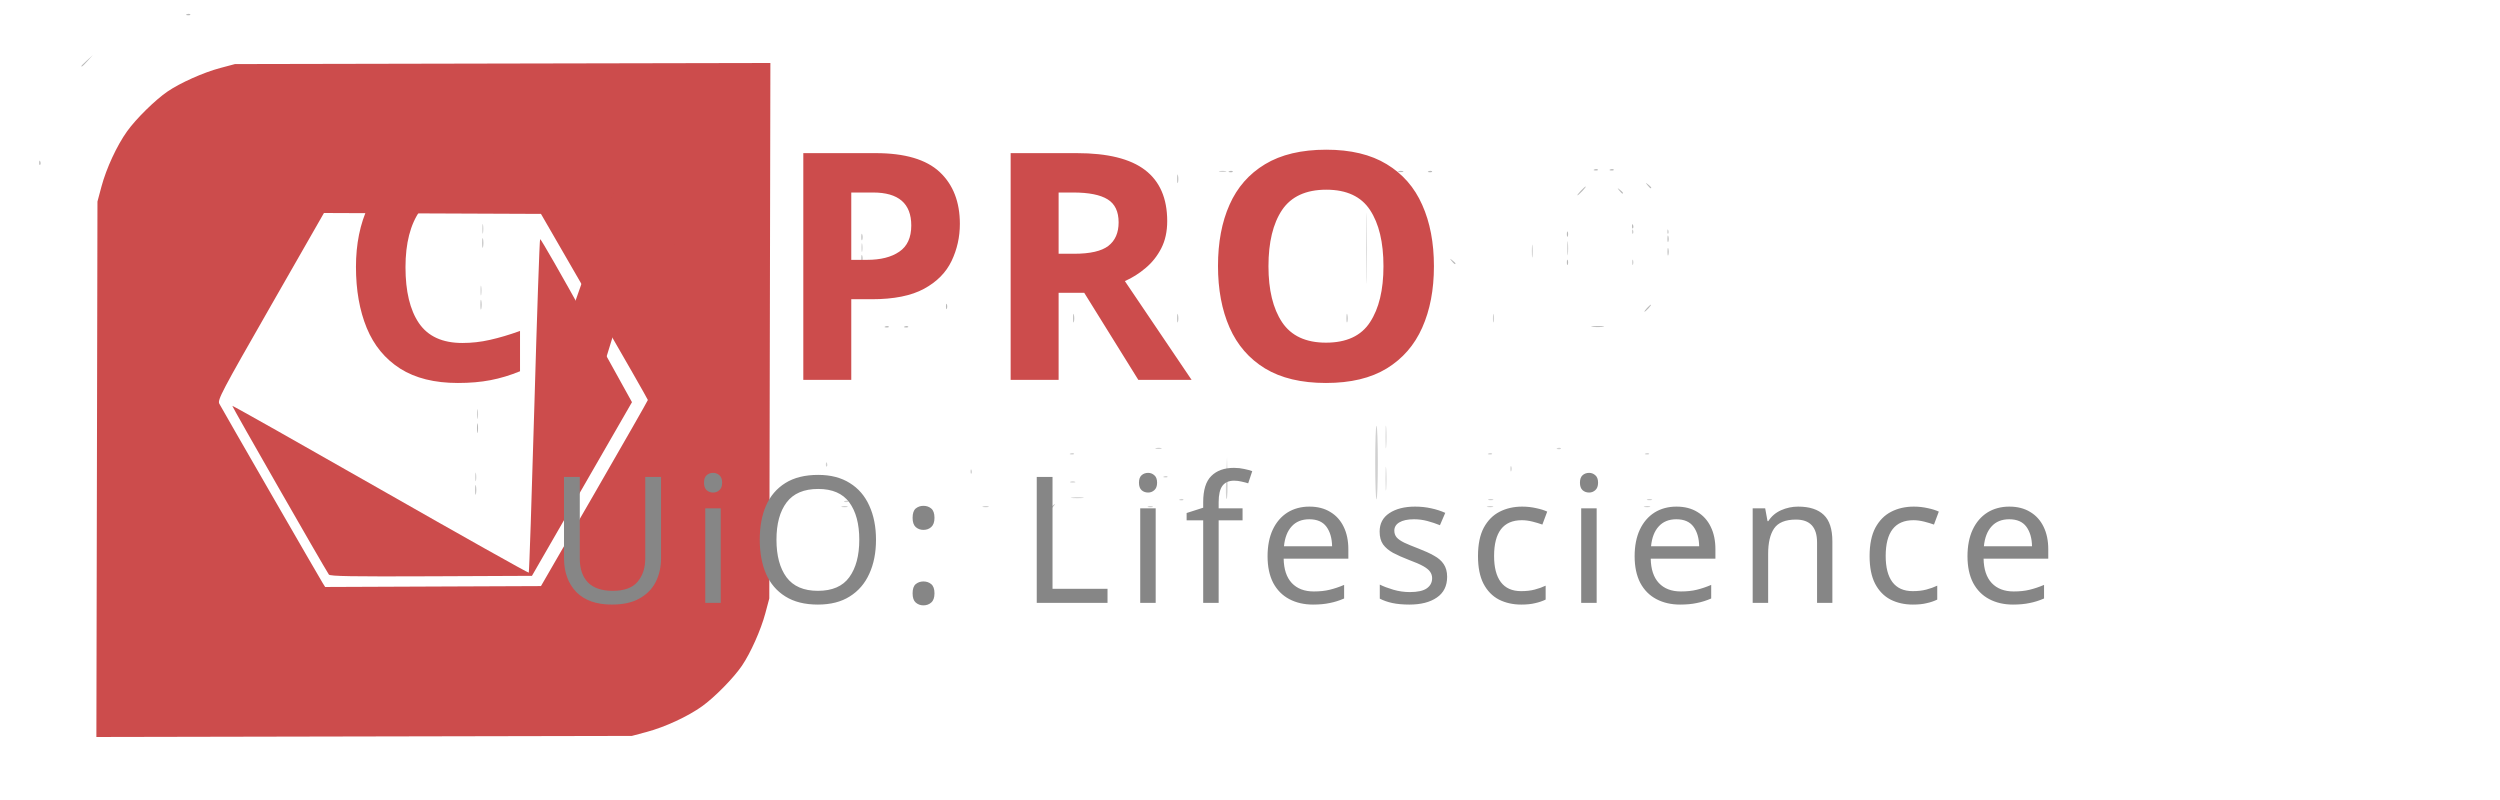
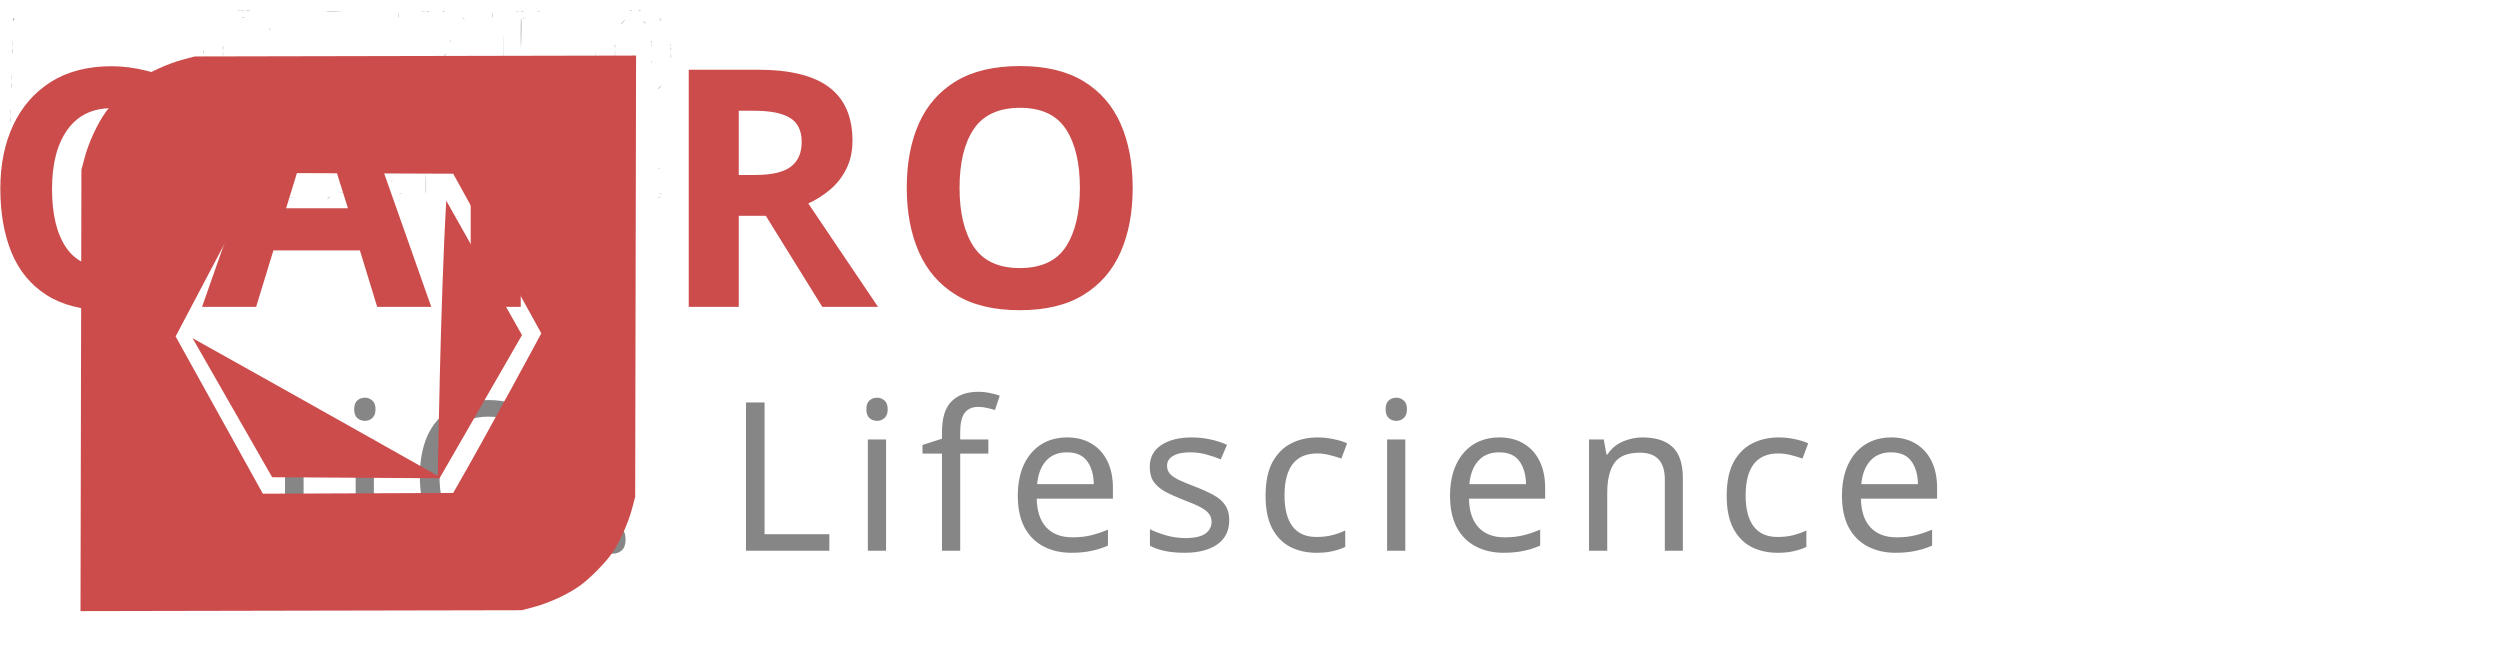
- <svg xmlns="http://www.w3.org/2000/svg" width="250mm" height="80mm" viewBox="0 0 250 80" version="1.1" id="svg5" xml:space="preserve">
+ <svg xmlns="http://www.w3.org/2000/svg" width="450mm" height="120mm" viewBox="0 0 450 120" version="1.1" id="svg5" xml:space="preserve">
  <defs id="defs2" />
-   <g id="layer1" transform="translate(-18.21216,-113.8521)">
+   <g id="layer1" transform="translate(-64.26233,-128.9512)">
    <text xml:space="preserve" style="font-size:14.111px;line-height:1.25;font-family:'Gill Sans';-inkscape-font-specification:'Gill Sans';text-align:center;word-spacing:0px;text-anchor:middle;stroke-width:0.265" x="39.04" y="117.544" id="text290">
      <tspan id="tspan288" style="stroke-width:0.265" x="39.04" y="117.544" />
    </text>
    <g id="g4621" transform="translate(4.066288,3.133761)">
      <path style="fill:#d0d0d0;fill-opacity:1;stroke-width:1" d="m 46.67,163.28 c 2.789,-0.027 7.353,-0.027 10.142,0 2.789,0.027 0.507,0.05 -5.071,0.05 -5.578,0 -7.86,-0.022 -5.071,-0.05 z m 51.685,-1.93 c 0.172,-0.045 0.41,-0.042 0.529,0.007 0.119,0.048 -0.021,0.085 -0.312,0.081 -0.291,-0.004 -0.389,-0.043 -0.217,-0.088 z m 14.111,0 c 0.172,-0.045 0.41,-0.042 0.529,0.007 0.119,0.048 -0.021,0.085 -0.312,0.081 -0.291,-0.004 -0.389,-0.043 -0.217,-0.088 z m 16.489,0.005 c 0.121,-0.049 0.32,-0.049 0.441,0 0.121,0.049 0.022,0.089 -0.22,0.089 -0.243,0 -0.342,-0.04 -0.22,-0.089 z m 33.958,-0.005 c 0.172,-0.045 0.41,-0.042 0.529,0.007 0.119,0.048 -0.021,0.085 -0.312,0.081 -0.291,-0.004 -0.389,-0.043 -0.217,-0.088 z m 15.699,0 c 0.172,-0.045 0.41,-0.042 0.529,0.007 0.119,0.048 -0.021,0.085 -0.312,0.081 -0.291,-0.004 -0.389,-0.043 -0.217,-0.088 z m -79.985,-0.527 c 0.127,-0.051 0.279,-0.045 0.338,0.014 0.059,0.059 -0.046,0.1 -0.232,0.093 -0.205,-0.008 -0.247,-0.05 -0.107,-0.107 z M 132.142,160.646 c 0.127,-0.051 0.279,-0.045 0.338,0.014 0.059,0.059 -0.046,0.1 -0.232,0.093 -0.205,-0.008 -0.247,-0.05 -0.107,-0.107 z m 4.618,-2.048 0.087,-2.153 0.051,2.014 c 0.028,1.107 -0.011,2.076 -0.087,2.153 -0.076,0.076 -0.099,-0.83 -0.051,-2.014 z m 14.906,-1.623 c 0,-2.067 0.059,-3.722 0.132,-3.677 0.073,0.045 0.132,1.7 0.132,3.677 0,1.977 -0.059,3.632 -0.132,3.677 -0.073,0.045 -0.132,-1.61 -0.132,-3.677 z m 11.333,3.676 c 0.121,-0.049 0.32,-0.049 0.441,0 0.121,0.049 0.022,0.089 -0.22,0.089 -0.243,0 -0.342,-0.04 -0.22,-0.089 z m 15.875,0 c 0.121,-0.049 0.32,-0.049 0.441,0 0.121,0.049 0.022,0.089 -0.22,0.089 -0.243,0 -0.342,-0.04 -0.22,-0.089 z m -57.5,-0.187 c 0.317,-0.039 0.793,-0.038 1.058,0.002 0.265,0.04 0.006,0.072 -0.576,0.071 -0.582,-10e-4 -0.799,-0.034 -0.482,-0.073 z m 31.328,-1.901 c 3.5e-4,-1.067 0.029,-1.481 0.065,-0.92 0.035,0.561 0.035,1.435 -7.1e-4,1.94 -0.035,0.506 -0.064,0.046 -0.064,-1.021 z m -91.038,-0.176 c 0.002,-0.388 0.038,-0.526 0.08,-0.307 0.042,0.219 0.041,0.537 -0.004,0.706 -0.044,0.169 -0.079,-0.011 -0.077,-0.399 z m 59.531,0.501 c 0.121,-0.049 0.32,-0.049 0.441,0 0.121,0.049 0.022,0.089 -0.22,0.089 -0.243,0 -0.342,-0.04 -0.22,-0.089 z m 9.36,-0.533 c 0.127,-0.051 0.279,-0.045 0.338,0.014 0.059,0.059 -0.046,0.1 -0.232,0.093 -0.205,-0.008 -0.247,-0.05 -0.107,-0.107 z m -19.356,-0.512 c 0.008,-0.205 0.05,-0.247 0.107,-0.107 0.051,0.127 0.045,0.279 -0.014,0.338 -0.059,0.059 -0.1,-0.046 -0.093,-0.232 z m 53.989,-0.25 c 0,-0.243 0.04,-0.342 0.089,-0.22 0.049,0.121 0.049,0.32 0,0.441 -0.049,0.121 -0.089,0.022 -0.089,-0.22 z m -68.453,-0.456 c 0.009,-0.205 0.05,-0.247 0.107,-0.107 0.051,0.127 0.045,0.279 -0.014,0.338 -0.059,0.059 -0.1,-0.046 -0.093,-0.232 z m 24.471,-1.076 c 0.127,-0.051 0.279,-0.045 0.338,0.014 0.059,0.059 -0.046,0.1 -0.232,0.093 -0.205,-0.008 -0.247,-0.05 -0.107,-0.107 z m 31.496,-1.643 c 0,-1.019 0.029,-1.435 0.065,-0.926 0.036,0.509 0.036,1.343 0,1.852 -0.036,0.509 -0.065,0.093 -0.065,-0.926 z m 10.309,1.643 c 0.127,-0.051 0.279,-0.045 0.338,0.014 0.059,0.059 -0.046,0.1 -0.232,0.093 -0.205,-0.008 -0.247,-0.05 -0.107,-0.107 z m 15.699,0 c 0.127,-0.051 0.279,-0.045 0.338,0.014 0.059,0.059 -0.046,0.1 -0.232,0.093 -0.205,-0.008 -0.247,-0.05 -0.107,-0.107 z m -48.956,-0.531 c 0.172,-0.045 0.41,-0.042 0.529,0.007 0.119,0.048 -0.021,0.085 -0.312,0.081 -0.291,-0.004 -0.389,-0.043 -0.217,-0.088 z m 40.136,0.002 c 0.127,-0.051 0.279,-0.045 0.338,0.014 0.059,0.059 -0.046,0.1 -0.232,0.093 -0.205,-0.008 -0.247,-0.05 -0.107,-0.107 z M 61.844,152.124 c 0,-0.437 0.034,-0.615 0.076,-0.397 0.042,0.218 0.042,0.575 0,0.794 -0.042,0.218 -0.076,0.04 -0.076,-0.397 z m 0.176,-6.174 c 0,-0.437 0.034,-0.615 0.076,-0.397 0.042,0.218 0.042,0.575 0,0.794 -0.042,0.218 -0.076,0.04 -0.076,-0.397 z m 94.012,-3.44 c 0.002,-0.388 0.038,-0.526 0.08,-0.307 0.042,0.219 0.041,0.537 -0.004,0.706 -0.044,0.169 -0.079,-0.011 -0.077,-0.399 z m 7.408,0 c 0.002,-0.388 0.038,-0.526 0.08,-0.307 0.042,0.219 0.041,0.537 -0.004,0.706 -0.044,0.169 -0.079,-0.011 -0.077,-0.399 z m -12.666,-6.967 c 0,-3.153 0.024,-4.443 0.053,-2.866 0.029,1.576 0.029,4.156 0,5.733 -0.029,1.576 -0.053,0.287 -0.053,-2.866 z m -88.578,4.233 c 0,-0.437 0.034,-0.615 0.076,-0.397 0.042,0.218 0.042,0.575 0,0.794 -0.042,0.218 -0.076,0.04 -0.076,-0.397 z m 45.074,-1.179 c 0.127,-0.051 0.279,-0.045 0.338,0.014 0.059,0.059 -0.046,0.1 -0.232,0.093 -0.205,-0.008 -0.247,-0.05 -0.107,-0.107 z m 11.198,-0.011 c 0.756,-0.033 1.947,-0.033 2.646,5.3e-4 0.699,0.033 0.08,0.06 -1.375,0.06 -1.455,-1.7e-4 -2.027,-0.028 -1.271,-0.061 z m 18.866,-1.049 c 0.17,-0.044 0.448,-0.044 0.617,0 0.17,0.044 0.031,0.081 -0.309,0.081 -0.34,0 -0.478,-0.036 -0.309,-0.081 z m 1.676,0.005 c 0.121,-0.049 0.32,-0.049 0.441,0 0.121,0.049 0.022,0.089 -0.22,0.089 -0.243,0 -0.342,-0.04 -0.22,-0.089 z m 38.348,-0.589 c 0,-0.243 0.04,-0.342 0.089,-0.22 0.049,0.121 0.049,0.32 0,0.441 -0.049,0.121 -0.089,0.022 -0.089,-0.22 z m -10.027,-1.147 c 0.002,-0.582 0.034,-0.799 0.073,-0.482 0.039,0.317 0.038,0.793 -0.002,1.058 -0.04,0.265 -0.072,0.006 -0.071,-0.576 z m 3.53,-0.265 c 0,-0.631 0.032,-0.889 0.071,-0.573 0.039,0.315 0.039,0.831 0,1.147 -0.039,0.315 -0.071,0.057 -0.071,-0.573 z m -70.568,-0.088 c 0.002,-0.388 0.038,-0.526 0.08,-0.307 0.042,0.219 0.041,0.537 -0.004,0.706 -0.044,0.169 -0.079,-0.011 -0.077,-0.399 z M 62.373,133.603 c 0,-0.437 0.034,-0.615 0.076,-0.397 0.042,0.218 0.042,0.575 0,0.794 -0.042,0.218 -0.076,0.04 -0.076,-0.397 z m 114.971,0.25 c 0.008,-0.205 0.05,-0.247 0.107,-0.107 0.051,0.127 0.045,0.279 -0.014,0.338 -0.059,0.059 -0.1,-0.046 -0.093,-0.232 z m 3.528,0 c 0.008,-0.205 0.05,-0.247 0.107,-0.107 0.051,0.127 0.045,0.279 -0.014,0.338 -0.059,0.059 -0.1,-0.046 -0.093,-0.232 z m -39.687,-0.706 c 0.008,-0.205 0.05,-0.247 0.107,-0.107 0.051,0.127 0.045,0.279 -0.014,0.338 -0.059,0.059 -0.1,-0.046 -0.093,-0.232 z m 2.257,-4.086 c -0.219,-0.28 -0.213,-0.286 0.067,-0.067 0.17,0.133 0.309,0.272 0.309,0.309 0,0.145 -0.145,0.052 -0.375,-0.242 z m 10.926,0.012 c 0.127,-0.051 0.279,-0.045 0.338,0.014 0.059,0.059 -0.046,0.1 -0.232,0.093 -0.205,-0.008 -0.247,-0.05 -0.107,-0.107 z m -35.441,-1.166 c 0.077,-0.077 0.808,-0.116 1.624,-0.087 l 1.483,0.053 -1.624,0.087 c -0.893,0.048 -1.56,0.024 -1.483,-0.053 z m 17.174,-0.07 c 0.17,-0.044 0.448,-0.044 0.617,0 0.17,0.044 0.031,0.081 -0.309,0.081 -0.34,0 -0.478,-0.036 -0.309,-0.081 z m 16.933,0 c 0.17,-0.044 0.448,-0.044 0.617,0 0.17,0.044 0.031,0.081 -0.309,0.081 -0.34,0 -0.478,-0.036 -0.309,-0.081 z m -49.995,-0.175 c 0.127,-0.051 0.279,-0.045 0.338,0.014 0.059,0.059 -0.046,0.1 -0.232,0.093 -0.205,-0.008 -0.247,-0.05 -0.107,-0.107 z" id="path426" />
      <path style="fill:#b9b9b9;fill-opacity:1;stroke-width:1" d="m 70.406,179.343 c 0.127,-0.051 0.279,-0.045 0.338,0.014 0.059,0.059 -0.046,0.1 -0.232,0.093 -0.205,-0.008 -0.247,-0.05 -0.107,-0.107 z m 9.734,-4.168 c 0,-0.03 0.258,-0.288 0.573,-0.573 l 0.573,-0.518 -0.518,0.573 c -0.483,0.534 -0.628,0.654 -0.628,0.518 z m 5.129,-10.631 c 0.009,-0.205 0.05,-0.247 0.107,-0.107 0.051,0.127 0.045,0.279 -0.014,0.338 -0.059,0.059 -0.1,-0.046 -0.093,-0.232 z m 33.853,-2.962 c 0,-0.037 0.139,-0.176 0.309,-0.309 0.28,-0.219 0.286,-0.213 0.067,0.067 -0.23,0.294 -0.375,0.387 -0.375,0.242 z m -57.455,-1.874 c 0,-0.437 0.034,-0.615 0.076,-0.397 0.042,0.218 0.042,0.575 0,0.794 -0.042,0.218 -0.076,0.04 -0.076,-0.397 z m 0.176,-6.174 c 0,-0.437 0.034,-0.615 0.076,-0.397 0.042,0.218 0.042,0.575 0,0.794 -0.042,0.218 -0.076,0.04 -0.076,-0.397 z m 0.176,-6.174 c 0,-0.437 0.034,-0.615 0.076,-0.397 0.042,0.218 0.042,0.575 0,0.794 -0.042,0.218 -0.076,0.04 -0.076,-0.397 z m 40.665,-4.001 c 0.127,-0.051 0.279,-0.045 0.338,0.014 0.059,0.059 -0.046,0.1 -0.232,0.093 -0.205,-0.008 -0.247,-0.05 -0.107,-0.107 z m 1.94,0 c 0.127,-0.051 0.279,-0.045 0.338,0.014 0.059,0.059 -0.046,0.1 -0.232,0.093 -0.205,-0.008 -0.247,-0.05 -0.107,-0.107 z m 68.784,-0.007 c 0.317,-0.039 0.793,-0.038 1.058,0.002 0.265,0.04 0.006,0.072 -0.576,0.071 -0.582,-0.001 -0.799,-0.034 -0.482,-0.073 z m -51.949,-0.842 c 0.002,-0.388 0.038,-0.526 0.08,-0.307 0.042,0.219 0.041,0.537 -0.004,0.706 -0.044,0.169 -0.079,-0.011 -0.077,-0.399 z m 10.407,0 c 0.002,-0.388 0.038,-0.526 0.08,-0.307 0.042,0.219 0.041,0.537 -0.004,0.706 -0.044,0.169 -0.079,-0.011 -0.077,-0.399 z m 16.933,0 c 0.002,-0.388 0.038,-0.526 0.08,-0.307 0.042,0.219 0.041,0.537 -0.004,0.706 -0.044,0.169 -0.079,-0.011 -0.077,-0.399 z m -86.603,-1.323 c 0,-0.437 0.034,-0.615 0.076,-0.397 0.042,0.218 0.042,0.575 0,0.794 -0.042,0.218 -0.076,0.04 -0.076,-0.397 z m 116.633,0.353 c 0.176,-0.194 0.359,-0.353 0.407,-0.353 0.049,0 -0.056,0.159 -0.231,0.353 -0.176,0.194 -0.359,0.353 -0.407,0.353 -0.049,0 0.056,-0.159 0.231,-0.353 z m -70.087,-0.176 c 0,-0.243 0.04,-0.342 0.089,-0.22 0.049,0.121 0.049,0.32 0,0.441 -0.049,0.121 -0.089,0.022 -0.089,-0.22 z m 45.197,-2.469 c 0,-1.31 0.028,-1.845 0.062,-1.191 0.034,0.655 0.034,1.726 0,2.381 -0.034,0.655 -0.062,0.119 -0.062,-1.191 z m -15.635,-1.352 c 0.121,-0.049 0.32,-0.049 0.441,0 0.121,0.049 0.022,0.089 -0.22,0.089 -0.243,0 -0.342,-0.04 -0.22,-0.089 z M 170.832,136.954 c 0,-0.243 0.04,-0.342 0.089,-0.22 0.049,0.121 0.049,0.32 0,0.441 -0.049,0.121 -0.089,0.022 -0.089,-0.22 z m -11.516,-0.132 c -0.219,-0.28 -0.213,-0.286 0.067,-0.067 0.17,0.133 0.309,0.272 0.309,0.309 0,0.145 -0.145,0.052 -0.375,-0.242 z M 96.755,136.513 c 0.004,-0.291 0.043,-0.389 0.088,-0.217 0.045,0.172 0.042,0.41 -0.006,0.529 -0.048,0.119 -0.085,-0.021 -0.081,-0.312 z m 3.528,0 c 0.004,-0.291 0.043,-0.389 0.088,-0.217 0.045,0.172 0.042,0.41 -0.007,0.529 -0.048,0.119 -0.085,-0.021 -0.081,-0.312 z m 37.671,-0.213 c 0.219,-0.042 0.537,-0.041 0.706,0.004 0.169,0.044 -0.011,0.079 -0.399,0.077 -0.388,-0.002 -0.526,-0.038 -0.307,-0.08 z m 42.945,-0.404 c 0,-0.34 0.036,-0.478 0.081,-0.309 0.044,0.17 0.044,0.448 0,0.617 -0.044,0.17 -0.081,0.031 -0.081,-0.309 z m -40.787,-0.067 c 0,-0.037 0.139,-0.176 0.309,-0.309 0.28,-0.219 0.286,-0.213 0.067,0.067 -0.23,0.294 -0.375,0.387 -0.375,0.242 z m -77.739,-0.815 c 0,-0.437 0.034,-0.615 0.076,-0.397 0.042,0.218 0.042,0.575 0,0.794 -0.042,0.218 -0.076,0.04 -0.076,-0.397 z m 34.382,0.088 c 0.004,-0.291 0.043,-0.389 0.088,-0.217 0.045,0.172 0.042,0.41 -0.006,0.529 -0.048,0.119 -0.085,-0.021 -0.081,-0.312 z m 57.15,-2.856 c -0.019,-1.668 0.025,-3.069 0.098,-3.115 0.073,-0.045 0.112,0.843 0.086,1.974 -0.085,3.794 -0.15,4.196 -0.184,1.141 z m 26.988,2.327 c 0.004,-0.291 0.043,-0.389 0.088,-0.217 0.045,0.172 0.042,0.41 -0.007,0.529 -0.048,0.119 -0.085,-0.021 -0.081,-0.312 z m -80.61,-0.176 c 0.004,-0.291 0.043,-0.389 0.088,-0.217 0.045,0.172 0.042,0.41 -0.007,0.529 -0.048,0.119 -0.085,-0.021 -0.081,-0.312 z m 70.549,-0.265 c 0,-0.243 0.04,-0.342 0.089,-0.22 0.049,0.121 0.049,0.32 0,0.441 -0.049,0.121 -0.089,0.022 -0.089,-0.22 z m 6.512,-0.808 c 0.008,-0.205 0.05,-0.247 0.107,-0.107 0.051,0.127 0.045,0.279 -0.014,0.338 -0.059,0.059 -0.1,-0.046 -0.093,-0.232 z m -68.615,-2.293 c 0.008,-0.205 0.05,-0.247 0.107,-0.107 0.051,0.127 0.045,0.279 -0.014,0.338 -0.059,0.059 -0.1,-0.046 -0.093,-0.232 z m 63.486,-1.22 c 0.228,-0.243 0.454,-0.441 0.502,-0.441 0.049,0 -0.098,0.198 -0.326,0.441 -0.228,0.243 -0.454,0.441 -0.502,0.441 -0.049,0 0.098,-0.198 0.326,-0.441 z m 3.858,-0.044 c -0.219,-0.28 -0.213,-0.286 0.067,-0.067 0.294,0.23 0.387,0.375 0.242,0.375 -0.037,0 -0.176,-0.139 -0.309,-0.309 z M 62.501,129.271 c 0,-0.151 0.081,-0.225 0.179,-0.164 0.099,0.061 0.134,0.185 0.078,0.275 -0.151,0.245 -0.257,0.199 -0.257,-0.111 z m 116.394,-0.034 c -0.219,-0.28 -0.213,-0.286 0.067,-0.067 0.294,0.23 0.387,0.375 0.242,0.375 -0.037,0 -0.176,-0.139 -0.309,-0.309 z m -47.029,-0.661 c 0.002,-0.388 0.038,-0.526 0.08,-0.307 0.042,0.219 0.041,0.537 -0.004,0.706 -0.044,0.169 -0.079,-0.011 -0.077,-0.399 z m 16.933,0 c 0.002,-0.388 0.038,-0.526 0.08,-0.307 0.042,0.219 0.041,0.537 -0.004,0.706 -0.044,0.169 -0.079,-0.011 -0.077,-0.399 z m -45.068,0.324 c 0.121,-0.049 0.32,-0.049 0.441,0 0.121,0.049 0.022,0.089 -0.22,0.089 -0.243,0 -0.342,-0.04 -0.22,-0.089 z m 33.349,-1.062 c 0.127,-0.051 0.279,-0.045 0.338,0.014 0.059,0.059 -0.046,0.1 -0.232,0.093 -0.205,-0.008 -0.247,-0.05 -0.107,-0.107 z m 2.822,0 c 0.127,-0.051 0.279,-0.045 0.338,0.014 0.059,0.059 -0.046,0.1 -0.232,0.093 -0.205,-0.008 -0.247,-0.05 -0.107,-0.107 z m 14.1,0.004 c 0.121,-0.049 0.32,-0.049 0.441,0 0.121,0.049 0.022,0.089 -0.22,0.089 -0.243,0 -0.342,-0.04 -0.22,-0.089 z m 3.01,-0.004 c 0.127,-0.051 0.279,-0.045 0.338,0.014 0.059,0.059 -0.046,0.1 -0.232,0.093 -0.205,-0.008 -0.247,-0.05 -0.107,-0.107 z m -53.457,-0.173 c 0.121,-0.049 0.32,-0.049 0.441,0 0.121,0.049 0.022,0.089 -0.22,0.089 -0.243,0 -0.342,-0.04 -0.22,-0.089 z m 0.97,-0.005 c 0.17,-0.044 0.448,-0.044 0.617,0 0.17,0.044 0.031,0.081 -0.309,0.081 -0.34,0 -0.478,-0.036 -0.309,-0.081 z m 69.067,0.001 c 0.127,-0.051 0.279,-0.045 0.338,0.014 0.059,0.059 -0.046,0.1 -0.232,0.093 -0.205,-0.008 -0.247,-0.05 -0.107,-0.107 z m 1.587,0 c 0.127,-0.051 0.279,-0.045 0.338,0.014 0.059,0.059 -0.046,0.1 -0.232,0.093 -0.205,-0.008 -0.247,-0.05 -0.107,-0.107 z M 18.065,126.974 c 0.009,-0.205 0.05,-0.247 0.107,-0.107 0.051,0.127 0.045,0.279 -0.014,0.338 -0.059,0.059 -0.1,-0.046 -0.093,-0.232 z m 4.219,-9.654 c 0,-0.03 0.258,-0.288 0.573,-0.573 l 0.573,-0.518 -0.518,0.573 c -0.483,0.534 -0.628,0.654 -0.628,0.518 z m 10.55,-5.181 c 0.127,-0.051 0.279,-0.045 0.338,0.014 0.059,0.059 -0.046,0.1 -0.232,0.093 -0.205,-0.008 -0.247,-0.05 -0.107,-0.107 z" id="path424" />
      <g id="g3098" transform="translate(1.5875,4.278753)">
        <g id="g2414" transform="translate(9.63871,6.29999)">
-           <path id="path422" style="fill:#cc4c4c;fill-opacity:1;stroke-width:1" d="m 81.546,110.718 -26.772,0.054 -26.772,0.054 -1.481,0.395 c -1.668,0.445 -3.981,1.477 -5.253,2.344 -1.232,0.84 -3.151,2.726 -4.05,3.981 -1.022,1.427 -2.079,3.709 -2.57,5.547 l -0.395,1.481 -0.054,26.772 -0.054,26.772 26.772,-0.054 26.772,-0.054 1.481,-0.395 c 1.839,-0.491 4.12,-1.548 5.547,-2.57 1.255,-0.899 3.141,-2.818 3.981,-4.05 0.867,-1.272 1.899,-3.584 2.344,-5.253 l 0.395,-1.481 0.054,-26.772 z m -44.644,15 10.851,0.045 10.851,0.045 5.345,9.252 c 2.94,5.088 5.344,9.299 5.344,9.357 0,0.058 -2.405,4.269 -5.344,9.358 l -5.345,9.252 -10.79,0.045 -10.79,0.045 -0.251,-0.398 c -0.32,-0.507 -10.039,-17.367 -10.332,-17.923 -0.202,-0.384 0.193,-1.134 5.122,-9.747 z m 21.617,2.609 c -0.056,0.056 -0.315,7.565 -0.576,16.686 -0.261,9.122 -0.513,16.623 -0.56,16.67 -0.047,0.047 -6.724,-3.701 -14.837,-8.329 -8.113,-4.628 -14.777,-8.386 -14.809,-8.35 -0.045,0.05 9.07,15.973 9.657,16.869 0.112,0.172 2.344,0.209 10.226,0.174 l 10.082,-0.045 5.002,-8.683 5.001,-8.684 -4.542,-8.204 c -2.498,-4.512 -4.588,-8.159 -4.644,-8.103 z" transform="translate(-1.5875,-4.278752)" />
-           <g id="g2405" transform="translate(0,1.003659)">
-             <text xml:space="preserve" style="font-size:31.75px;line-height:1.25;font-family:rasa;-inkscape-font-specification:rasa;text-align:center;letter-spacing:0.794px;word-spacing:0px;text-anchor:middle;fill:#cc4c4c;fill-opacity:1;stroke-width:0.265" x="150.433" y="137.122" id="text453">
-               <tspan id="tspan451" style="font-style:normal;font-variant:normal;font-weight:600;font-stretch:normal;font-size:31.75px;font-family:rasa;-inkscape-font-specification:'rasa Semi-Bold';fill:#cc4c4c;fill-opacity:1;stroke-width:0.265" x="150.83" y="137.122">CAPRO</tspan>
-             </text>
-             <text xml:space="preserve" style="font-size:17.639px;line-height:1.25;font-family:rasa;-inkscape-font-specification:rasa;text-align:center;letter-spacing:1.323px;word-spacing:0px;text-anchor:middle;fill:#868686;fill-opacity:1;stroke-width:0.265" x="170.274" y="159.42" id="text1640">
-               <tspan id="tspan1638" style="font-size:17.639px;fill:#868686;fill-opacity:1;stroke-width:0.265" x="170.935" y="159.42">UiO: Lifescience</tspan>
-             </text>
+           <g id="g2405" transform="translate(0,1.003659)" />
+           <g id="g653" transform="matrix(2.119541,0,0,2.119541,-40.32999,-119.0145)" style="stroke-width:0.472">
+             <g id="g637" transform="translate(-1.1875e-7,-0.5383347)" style="stroke-width:0.472">
+               <text xml:space="preserve" style="font-size:28.222px;line-height:1.25;font-family:rasa;-inkscape-font-specification:rasa;text-align:center;letter-spacing:0.794px;word-spacing:0px;text-anchor:middle;fill:#cc4c4c;fill-opacity:1;stroke-width:0.125" x="150.433" y="137.122" id="text453">
+                 <tspan id="tspan451" style="font-style:normal;font-variant:normal;font-weight:600;font-stretch:normal;font-size:28.222px;font-family:rasa;-inkscape-font-specification:'rasa Semi-Bold';fill:#cc4c4c;fill-opacity:1;stroke-width:0.125" x="150.83" y="137.122">CAPRO</tspan>
+               </text>
+               <text xml:space="preserve" style="font-size:17.639px;line-height:1.25;font-family:rasa;-inkscape-font-specification:rasa;text-align:center;letter-spacing:1.323px;word-spacing:0px;text-anchor:middle;fill:#868686;fill-opacity:1;stroke-width:0.125" x="175.074" y="157.833" id="text1640">
+                 <tspan id="tspan1638" style="font-size:17.639px;fill:#868686;fill-opacity:1;stroke-width:0.125" x="175.735" y="157.833">UiO: Lifescience</tspan>
+               </text>
+             </g>
+             <g id="layer1-8" transform="matrix(0.7,0,0,0.7,45.57309,111.3231)" style="stroke-width:0.472">
+               <text xml:space="preserve" style="font-size:14.111px;line-height:1.25;font-family:'Gill Sans';-inkscape-font-specification:'Gill Sans';text-align:center;word-spacing:0px;text-anchor:middle;stroke-width:0.125" x="39.04" y="117.544" id="text290-4">
+                 <tspan id="tspan288-8" style="stroke-width:0.125" x="39.04" y="117.544" />
+               </text>
+               <path id="path422" style="fill:#cc4c4c;fill-opacity:1;stroke-width:0.472" d="m 72.253,5.594 -26.772,0.054 -26.772,0.054 -1.481,0.395 c -1.668,0.445 -3.981,1.477 -5.253,2.344 -1.232,0.84 -3.151,2.726 -4.05,3.981 -1.022,1.427 -2.079,3.709 -2.57,5.547 l -0.395,1.481 -0.054,26.772 -0.054,26.772 26.772,-0.054 26.772,-0.054 1.481,-0.395 c 1.839,-0.491 4.12,-1.548 5.547,-2.57 1.255,-0.899 3.141,-2.818 3.981,-4.05 0.867,-1.272 1.899,-3.584 2.344,-5.253 l 0.395,-1.481 0.054,-26.772 z m -45.4,14.244 23.213,0.091 10.689,19.365 c 0,0 -6.625,12.33 -10.689,19.365 -7.193,0.03 -23.092,0.091 -23.092,0.091 L 16.39,39.672 Z m 22.373,3.365 C 48.525,34.917 48.194,56.577 48.194,56.577 c 0,0 -18.651,-10.512 -29.75,-16.697 l 9.657,16.869 20.308,0.128 10.003,-17.367 -9.186,-16.308 z" />
+             </g>
          </g>
        </g>
      </g>
    </g>
  </g>
</svg>
